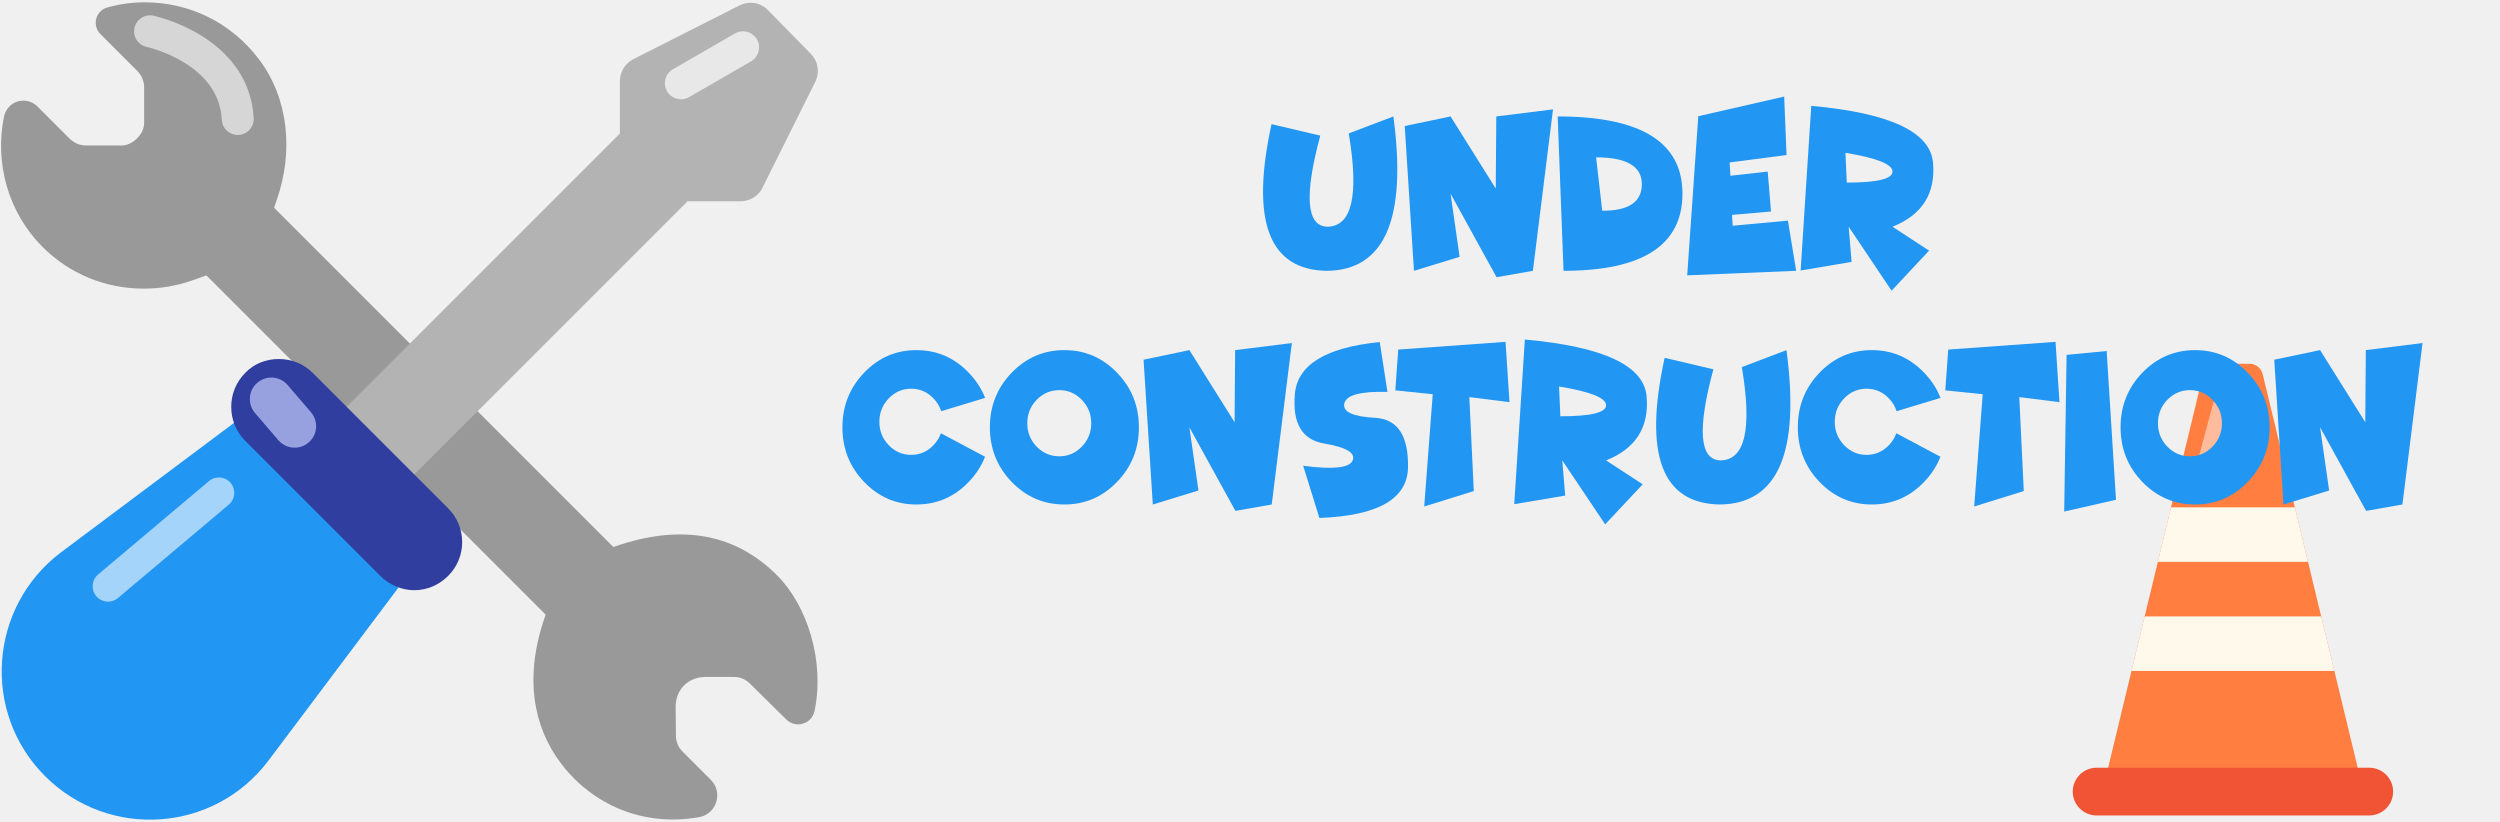
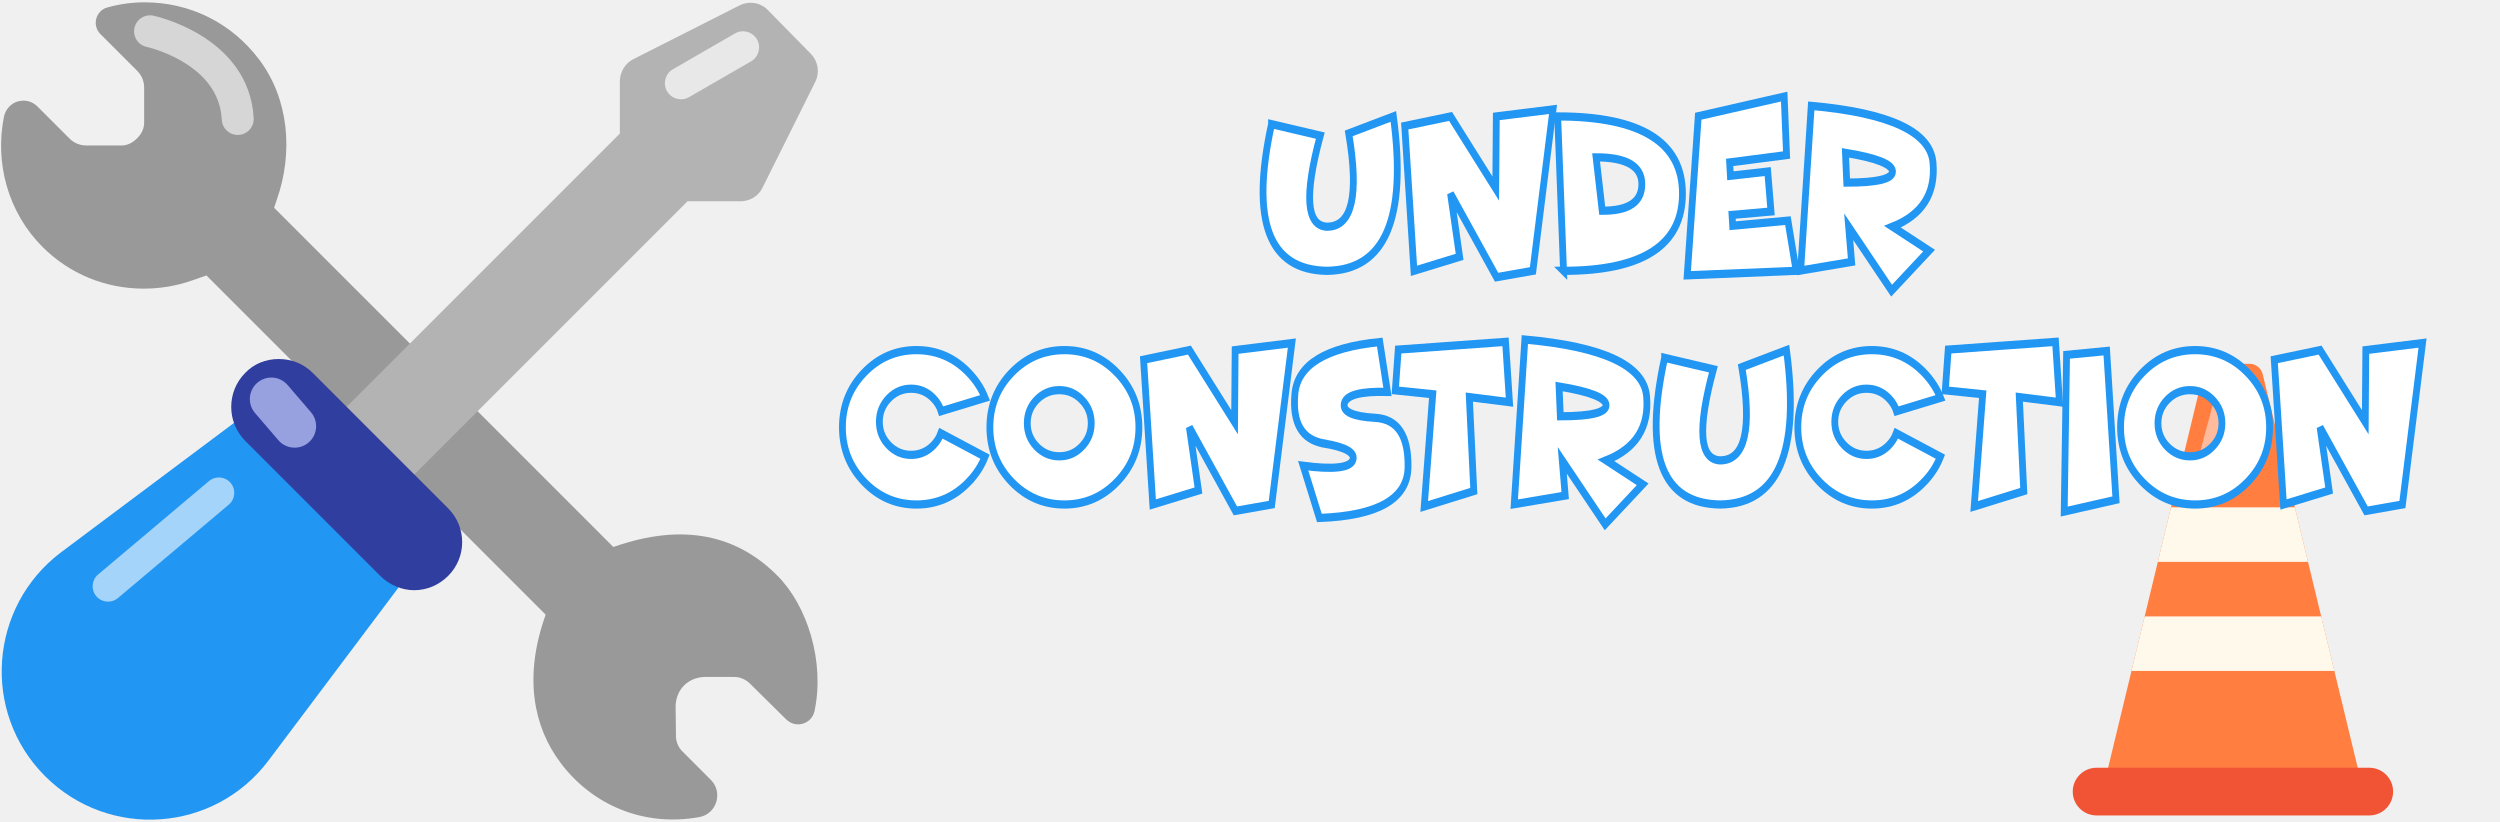
<svg xmlns="http://www.w3.org/2000/svg" width="1003.671" height="330" version="1.1" viewBox="0 0 265.555 87.312">
  <g transform="matrix(.2661506 0 0 .2661506 103.1378 31.65453)">
    <path d="m515.537 30.411c-0.589-2.443-2.775-4.165-5.288-4.165h-13.191c-2.513 0-4.698 1.721-5.288 4.163l-40.225 166.585h104.217z" fill="#ff7e40" stroke-width=".352" />
    <path d="m558.061 206.516h-108.815c-5.258 0-9.522-4.264-9.522-9.522s4.264-9.522 9.522-9.522h108.815c5.258 0 9.522 4.264 9.522 9.522s-4.264 9.522-9.522 9.522z" fill="#f05434" stroke-width=".352" />
    <path transform="scale(.2645833)" d="m1770.43 480.311-19.863 82.256h306.008l-19.863-82.256z" fill="#fff9eb" stroke-width="1.868" />
    <path transform="scale(.2645833)" d="m1810.154 315.795-19.861 82.25h226.553l-19.859-82.25z" fill="#fff9eb" stroke-width="2.195" />
    <rect transform="rotate(15)" x="489.741" y="-93.973" width="12.458" height="41.526" ry="6.229" fill="#ffbb9b" />
  </g>
  <rect x=".114" y=".114" width="264.355" height="87.084" ry="3.035" opacity="0" stroke-width=".228" />
  <g transform="matrix(.6409076 0 0 .6409076 -192.416 12.18919)">
    <path d="m307.285 21.922c-5.722-5.722-7.966-13.912-6.395-21.653 0.28-1.178 1.122-2.132 2.244-2.468 1.234-0.337 2.412-0.056 3.31 0.841l5.273 5.273c0.785 0.785 1.739 1.178 2.861 1.178h5.609c1.066 0.056 2.02-0.449 2.749-1.178 0.729-0.729 1.234-1.683 1.178-2.748v-5.61c0-1.122-0.392-2.076-1.178-2.861l-6.058-6.058c-1.459-1.459-0.785-3.926 1.178-4.432 2.02-0.561 4.095-0.841 6.114-0.841 7.517 2.65e-4 14.361 3.366 18.961 9.424 4.992 6.563 5.722 15.483 2.973 23.28l-0.448 1.346 56.224 56.224c11.78-4.151 20.587-1.851 27.15 4.712 4.993 4.993 7.927 14.248 6.189 22.494-0.505 2.188-3.141 2.917-4.712 1.346l-5.965-5.89c-0.729-0.729-1.739-1.178-2.805-1.122h-4.824c-1.29 0.056-2.468 0.561-3.309 1.402-0.898 0.898-1.349 2.076-1.406 3.365l0.056 4.768c-0.056 1.066 0.34 2.076 1.069 2.805l4.712 4.712c2.076 2.076 0.954 5.666-1.907 6.171-9.312 1.683-17.782-2.076-22.943-8.919-4.544-6.002-6.226-14.305-2.524-24.627l-56.223-56.223-2.412 0.841c-2.58 0.898-5.273 1.346-7.965 1.346-6.395 0-12.341-2.468-16.773-6.9z" fill="#999" stroke-width=".265" />
    <path d="m427.41-17.431 7.18 7.317c1.234 1.234 1.515 3.086 0.785 4.6l-8.807 17.67c-0.673 1.346-2.076 2.188-3.646 2.187h-8.751l-47.024 47.024-6.507-4.712-6.563-4.656 48.875-48.875 2.7e-4 -8.751c0.056-1.514 0.897-2.917 2.243-3.59l17.67-8.944c1.515-0.729 3.366-0.449 4.544 0.729z" fill="#b3b3b3" stroke-width=".265" />
-     <g>
-       <path d="m338.819 51.214-28.496 21.316c-11.949 9.032-13.183 26.533-2.637 37.079 10.602 10.602 28.104 9.368 37.08-2.637l21.372-28.441c1.178-1.627 1.01-3.814-0.393-5.217l-21.765-21.765c-1.402-1.402-3.59-1.57-5.16-0.336z" fill="#2196f3" stroke-width=".265" />
-       <path d="m374.504 76.42c-1.507 1.507-3.491 2.38-5.633 2.38-2.063 0-4.125-0.873-5.632-2.38l-22.371-22.371c-3.094-3.094-3.094-8.171 0-11.265 1.428-1.507 3.411-2.301 5.553-2.301 2.142 0 4.125 0.793 5.633 2.301l11.265 11.265 11.186 11.186c3.094 3.094 3.094 8.092-2.6e-4 11.186z" fill="#303f9f" stroke-width=".265" />
-       <rect transform="rotate(49.88278)" x="262.195" y="-219.507" width="5.105" height="29.131" ry="2.552" fill="#a4d4fa" />
-       <rect transform="rotate(-40.65139)" x="227.64" y="257.065" width="7.119" height="13.051" ry="3.559" fill="#97a1e0" />
-       <rect transform="rotate(60)" x="199.345" y="-374.897" width="5.339" height="17.204" ry="2.67" fill="#e8e8e8" />
-     </g>
+     <path d="m338.819 51.214-28.496 21.316c-11.949 9.032-13.183 26.533-2.637 37.079 10.602 10.602 28.104 9.368 37.08-2.637l21.372-28.441c1.178-1.627 1.01-3.814-0.393-5.217l-21.765-21.765c-1.402-1.402-3.59-1.57-5.16-0.336z" fill="#2196f3" stroke-width=".265" />
+     <path d="m374.504 76.42c-1.507 1.507-3.491 2.38-5.633 2.38-2.063 0-4.125-0.873-5.632-2.38l-22.371-22.371c-3.094-3.094-3.094-8.171 0-11.265 1.428-1.507 3.411-2.301 5.553-2.301 2.142 0 4.125 0.793 5.633 2.301l11.265 11.265 11.186 11.186c3.094 3.094 3.094 8.092-2.6e-4 11.186z" fill="#303f9f" stroke-width=".265" />
+     <rect transform="rotate(49.88278)" x="262.195" y="-219.507" width="5.105" height="29.131" ry="2.552" fill="#a4d4fa" />
+     <rect transform="rotate(-40.65139)" x="227.64" y="257.065" width="7.119" height="13.051" ry="3.559" fill="#97a1e0" />
+     <rect transform="rotate(60)" x="199.345" y="-374.897" width="5.339" height="17.204" ry="2.67" fill="#e8e8e8" />
    <path d="m325.091-13.833s13.941 2.966 14.534 14.534" fill="none" stroke="#d6d6d6" stroke-linecap="round" stroke-linejoin="round" stroke-width="5.292" />
  </g>
-   <g transform="matrix(.7051394 0 0 .850006 49.58257 -81.9161)" fill="#2196f3" stroke-width=".265">
+   <g transform="matrix(.7051394 0 0 .850006 49.58257 -81.9161)" fill="#fff" stroke="#2196f3" stroke-width="1.025">
    <g style="font-feature-settings:normal;font-variant-caps:normal;font-variant-ligatures:normal;font-variant-numeric:normal" aria-label="under">
      <path d="m121.227 111.886 7.345 1.433q-3.666 11.259 1.047 11.383 5.595-0.041 3.238-11.658l6.725-2.122q3.087 19.127-9.963 19.293-13.188-0.124-8.392-18.328z" style="font-feature-settings:normal;font-variant-caps:normal;font-variant-ligatures:normal;font-variant-numeric:normal" />
      <path d="m148.195 120.568 1.364 7.896-6.876 1.75-1.392-18.094 6.904-1.199 6.808 9.012 0.083-9.012 8.544-0.882-3.032 20.174-5.471 0.799z" style="font-feature-settings:normal;font-variant-caps:normal;font-variant-ligatures:normal;font-variant-numeric:normal" />
      <path d="m165.214 130.214-0.882-19.293q18.796 0 18.796 9.646 0 9.646-17.915 9.646zm4.906-14.18 0.923 6.67q5.967 0.028 5.967-3.321 0-3.349-6.89-3.349z" style="font-feature-settings:normal;font-variant-caps:normal;font-variant-ligatures:normal;font-variant-numeric:normal" />
      <path d="m198.452 108.441 0.358 7.304-8.571 0.923 0.11 1.667 5.622-0.524 0.496 4.989-5.87 0.427 0.097 1.35 8.323-0.634 1.24 6.27-16.412 0.565 1.667-19.885z" style="font-feature-settings:normal;font-variant-caps:normal;font-variant-ligatures:normal;font-variant-numeric:normal" />
      <path d="m207.685 115.469 0.193 3.721q6.89 0 6.89-1.378t-7.083-2.343zm0.923 13.629-7.676 1.075 1.599-20.574q17.749 1.323 18.342 7.111 0.606 5.774-6.105 7.993l5.512 2.99-5.65 5.002-6.463-7.993z" style="font-feature-settings:normal;font-variant-caps:normal;font-variant-ligatures:normal;font-variant-numeric:normal" />
    </g>
    <g style="font-feature-settings:normal;font-variant-caps:normal;font-variant-ligatures:normal;font-variant-numeric:normal" aria-label="construction">
      <path d="m75.616 156.591q-3.266 2.825-7.882 2.825-4.616 0-7.882-2.825-3.266-2.825-3.266-6.821t3.266-6.821q3.266-2.825 7.882-2.825 4.616 0 7.882 2.825 1.64 1.419 2.467 3.142l-6.615 1.667q-0.331-0.882-1.158-1.599-1.406-1.213-3.376-1.213-1.971 0-3.376 1.213t-1.406 2.921 1.406 2.921q1.406 1.213 3.376 1.213 1.971 0 3.376-1.213 0.758-0.661 1.116-1.488l6.642 2.935q-0.813 1.723-2.453 3.142z" style="font-feature-settings:normal;font-variant-caps:normal;font-variant-ligatures:normal;font-variant-numeric:normal" />
      <path d="m90.03 159.416q-4.658 0-7.951-2.825-3.28-2.825-3.28-6.821t3.28-6.821q3.294-2.825 7.951-2.825 4.644 0 7.924 2.825 3.294 2.825 3.294 6.821t-3.294 6.821q-3.28 2.825-7.924 2.825zm-0.772-6.022q1.984 0 3.39-1.213 1.419-1.213 1.419-2.921 0-1.709-1.419-2.921-1.406-1.213-3.39-1.213-1.998 0-3.418 1.213-1.406 1.213-1.406 2.921 0 1.709 1.406 2.921 1.419 1.213 3.418 1.213z" style="font-feature-settings:normal;font-variant-caps:normal;font-variant-ligatures:normal;font-variant-numeric:normal" />
      <path d="m108.854 149.77 1.364 7.896-6.876 1.75-1.392-18.094 6.904-1.199 6.808 9.012 0.083-9.012 8.544-0.882-3.032 20.174-5.471 0.799z" style="font-feature-settings:normal;font-variant-caps:normal;font-variant-ligatures:normal;font-variant-numeric:normal" />
      <path d="m129.139 151.795q-4.975-0.703-4.396-6.187 0.579-5.485 12.788-6.491l1.158 6.229q-6.05-0.138-6.491 1.433-0.441 1.571 4.63 1.805 5.071 0.234 4.961 6.174-0.11 5.939-13.353 6.339l-2.439-6.518q6.78 0.73 7.455-0.675 0.675-1.419-4.313-2.108z" style="font-feature-settings:normal;font-variant-caps:normal;font-variant-ligatures:normal;font-variant-numeric:normal" />
      <path d="m151.022 145.994 0.675 11.741-7.469 1.929 1.282-14.028-5.636-0.482 0.441-5.099 16.164-0.965 0.593 7.538z" style="font-feature-settings:normal;font-variant-caps:normal;font-variant-ligatures:normal;font-variant-numeric:normal" />
      <path d="m164.541 144.671 0.193 3.721q6.89 0 6.89-1.378 0-1.378-7.083-2.343zm0.923 13.629-7.676 1.075 1.599-20.574q17.749 1.323 18.342 7.111 0.606 5.774-6.105 7.993l5.512 2.99-5.65 5.002-6.463-7.993z" style="font-feature-settings:normal;font-variant-caps:normal;font-variant-ligatures:normal;font-variant-numeric:normal" />
      <path d="m180.443 141.088 7.345 1.433q-3.666 11.259 1.047 11.383 5.595-0.041 3.238-11.658l6.725-2.122q3.087 19.127-9.963 19.293-13.188-0.124-8.392-18.328z" style="font-feature-settings:normal;font-variant-caps:normal;font-variant-ligatures:normal;font-variant-numeric:normal" />
      <path d="m219.538 156.591q-3.266 2.825-7.882 2.825t-7.882-2.825-3.266-6.821 3.266-6.821 7.882-2.825 7.882 2.825q1.64 1.419 2.467 3.142l-6.615 1.667q-0.331-0.882-1.158-1.599-1.406-1.213-3.376-1.213-1.971 0-3.376 1.213t-1.406 2.921 1.406 2.921q1.406 1.213 3.376 1.213 1.971 0 3.376-1.213 0.758-0.661 1.116-1.488l6.642 2.935q-0.813 1.723-2.453 3.142z" style="font-feature-settings:normal;font-variant-caps:normal;font-variant-ligatures:normal;font-variant-numeric:normal" />
      <path d="m233.87 145.994 0.675 11.741-7.469 1.929 1.282-14.028-5.636-0.482 0.441-5.099 16.164-0.965 0.593 7.538z" style="font-feature-settings:normal;font-variant-caps:normal;font-variant-ligatures:normal;font-variant-numeric:normal" />
      <path d="m247.03 140.234 1.406 18.59-7.8 1.474 0.358-19.582z" style="font-feature-settings:normal;font-variant-caps:normal;font-variant-ligatures:normal;font-variant-numeric:normal" />
      <path d="m260.356 159.416q-4.658 0-7.951-2.825-3.28-2.825-3.28-6.821t3.28-6.821q3.294-2.825 7.951-2.825 4.644 0 7.924 2.825 3.294 2.825 3.294 6.821t-3.294 6.821q-3.28 2.825-7.924 2.825zm-0.772-6.022q1.984 0 3.39-1.213 1.419-1.213 1.419-2.921 0-1.709-1.419-2.921-1.406-1.213-3.39-1.213-1.998 0-3.418 1.213-1.406 1.213-1.406 2.921 0 1.709 1.406 2.921 1.419 1.213 3.418 1.213z" style="font-feature-settings:normal;font-variant-caps:normal;font-variant-ligatures:normal;font-variant-numeric:normal" />
      <path d="m279.18 149.77 1.364 7.896-6.876 1.75-1.392-18.094 6.904-1.199 6.808 9.012 0.083-9.012 8.544-0.882-3.032 20.174-5.471 0.799z" style="font-feature-settings:normal;font-variant-caps:normal;font-variant-ligatures:normal;font-variant-numeric:normal" />
    </g>
  </g>
</svg>
